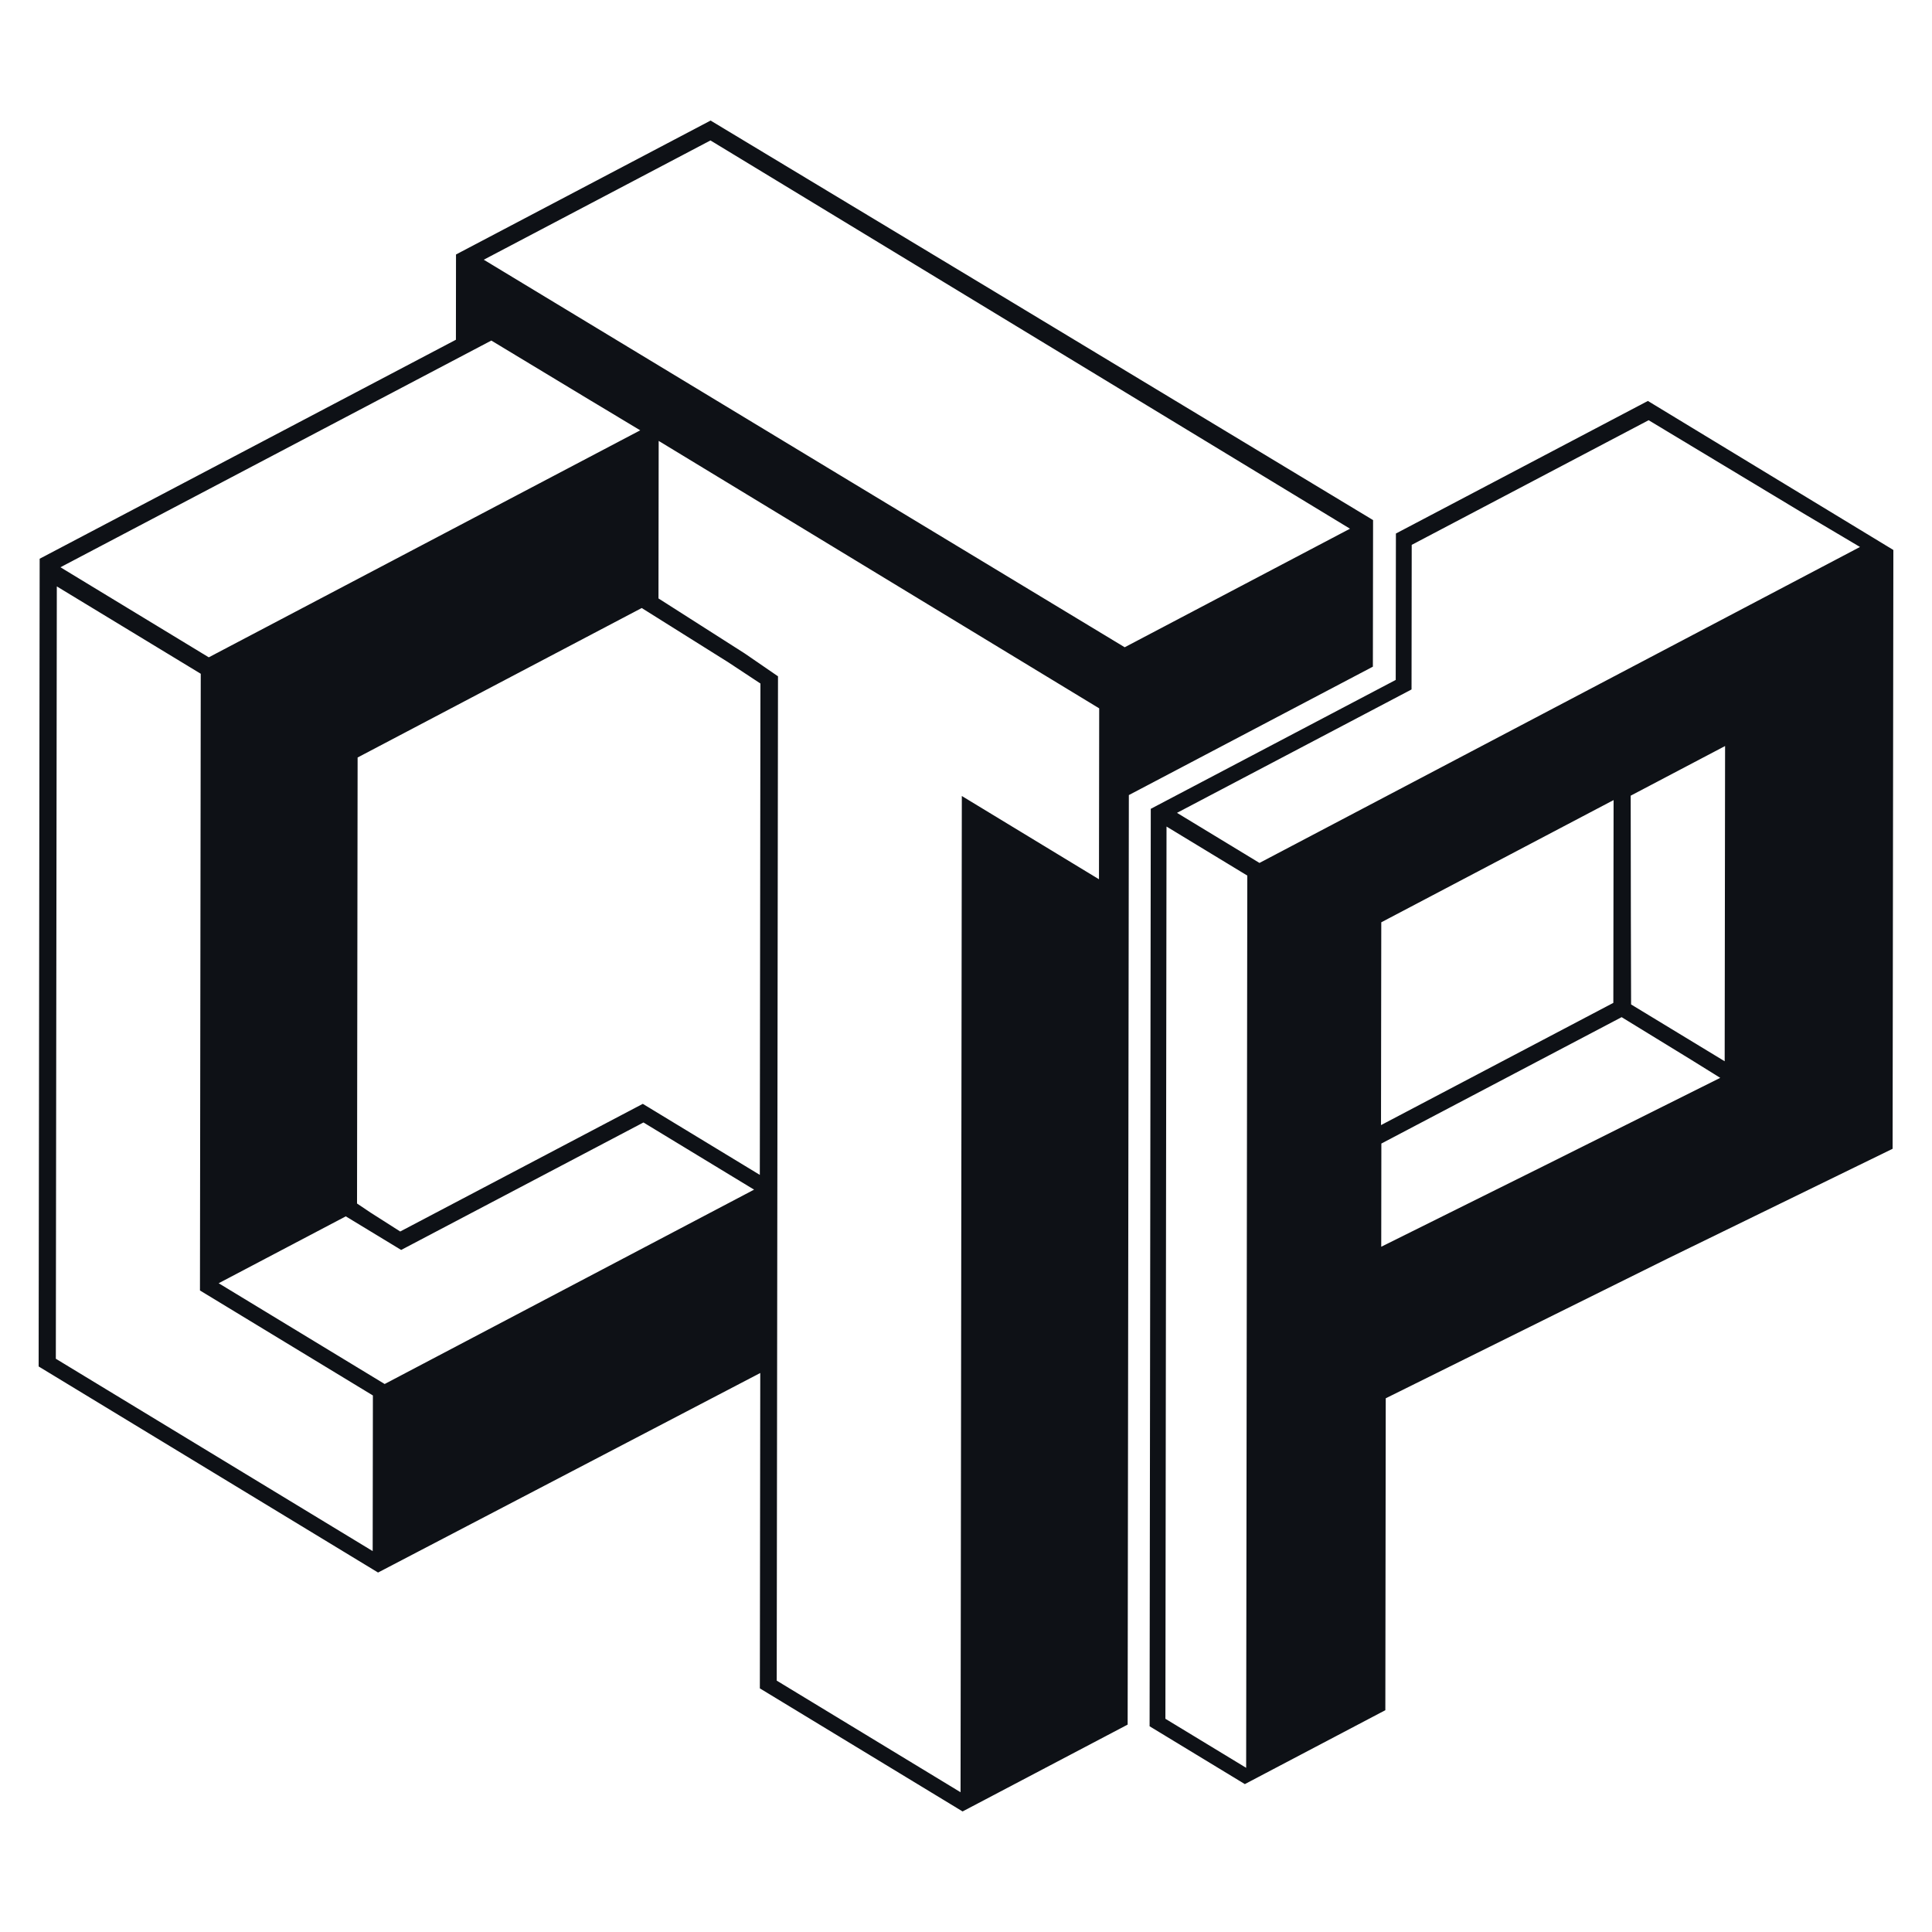
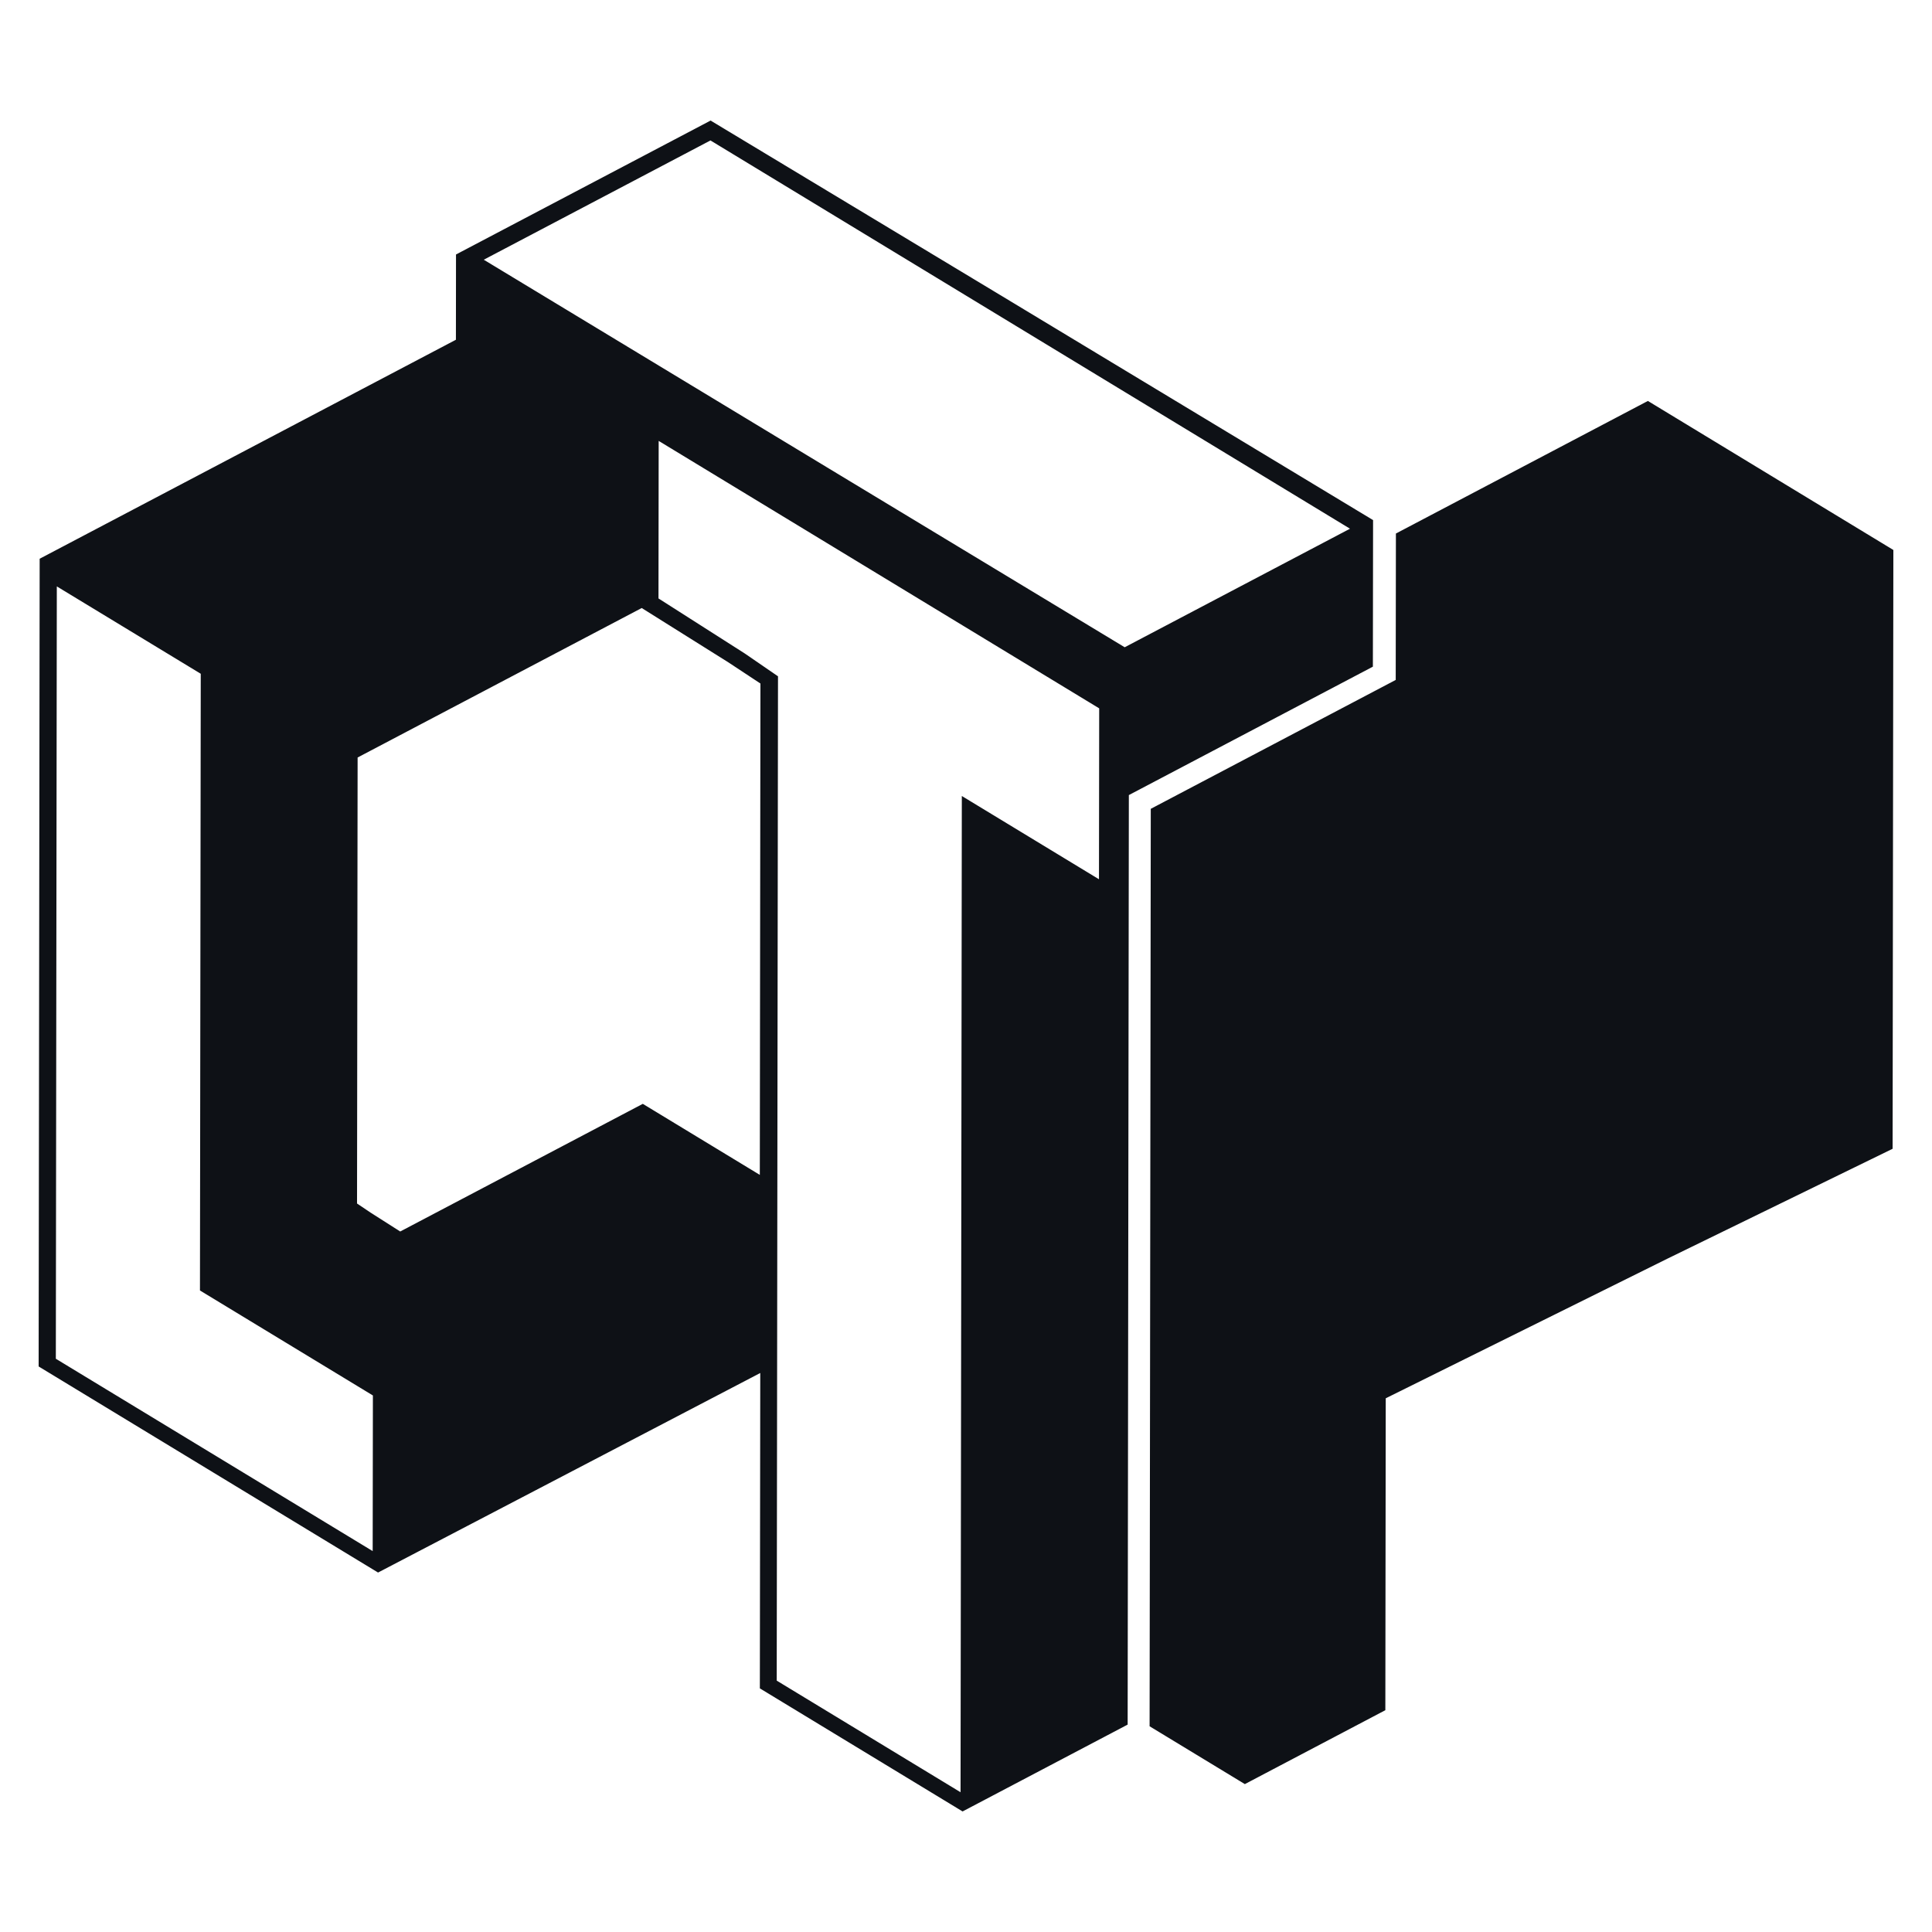
- <svg xmlns="http://www.w3.org/2000/svg" viewBox="0 0 1000 1000" fill-rule="evenodd" role="img" aria-label="Common Time Protocol">
+ <svg xmlns="http://www.w3.org/2000/svg" viewBox="0 0 1000 1000" fill-rule="evenodd" role="img" aria-label="Common Time">
  <style>path{fill:#0e1116}@media (prefers-color-scheme:dark){path{fill:#e9ecf0}}</style>
-   <path d="M517.22,152.42 710.7,269.2 710.6,345.07 584.29,411.53 583.67,892.65 498.23,937.6 393.3,873.9 393.51,710.66 295,762.09 195.68,813.94 20,707.28 20.53,289.2 235.98,175.85 236.03,131.72 367.8,62.4ZM250.39,134.43 432.83,244.79 582.14,335.02 698.76,273.66 367.73,72.69ZM31.28,293.61 108.06,340.23 331.38,222.73 305.18,206.99 254.31,176.27ZM980,284.67 979.61,594.61 863.24,651.39 717.26,723.75 717.05,885.19 644.33,923.45 595.03,893.52 595.64,418.64 722.42,351.93 722.52,276.15 852.94,207.53ZM730.7,282.02 730.61,356.86 609.21,420.73 651.9,446.65 962.73,283.11 933.2,265.59 853.33,217.5ZM340.83,309.75 385.51,338.25 402.69,350.06 402.03,869.89 497.18,927.66 497.84,412.01 568.83,455.11 568.94,366.64 340.93,228.21ZM28.9,703.29 192.9,802.85 193.01,722.29 103.5,667.95 103.91,348.74 29.41,303.52ZM185.1,392.08 184.8,622.94 191.89,627.7 207.15,637.42 332.71,571.35 393.28,608.12 393.6,353.79 376.96,342.81 332.15,314.71ZM844.04,411.84 844.13,475.43 844.25,519.9 892.69,549.31 892.9,386.14ZM714.95,477.38 714.81,582.35 835.06,519.08 835.19,414.12ZM603.21,889.64 645.01,915.02 645.6,453.2 603.79,427.82ZM714.99,591.9 714.93,645.31 798.89,603.58 890.39,557.89 875.33,548.53 839.35,526.48ZM207.64,646.97 178.98,629.58 113.18,664.2 199.1,716.36 390.31,615.76 333.05,580.99Z" />
+   <path d="M517.22,152.42 710.7,269.2 710.6,345.07 584.29,411.53 583.67,892.65 498.23,937.6 393.3,873.9 393.51,710.66 295,762.09 195.68,813.94 20,707.28 20.53,289.2 235.98,175.85 236.03,131.72 367.8,62.4ZM250.39,134.43 432.83,244.79 582.14,335.02 698.76,273.66 367.73,72.69ZM980,284.67 979.61,594.61 863.24,651.39 717.26,723.75 717.05,885.19 644.33,923.45 595.03,893.52 595.64,418.64 722.42,351.93 722.52,276.15 852.94,207.53ZM340.83,309.75 385.51,338.25 402.69,350.06 402.03,869.89 497.18,927.66 497.84,412.01 568.83,455.11 568.94,366.64 340.93,228.21ZM28.9,703.29 192.9,802.85 193.01,722.29 103.5,667.95 103.91,348.74 29.41,303.52ZM185.1,392.08 184.8,622.94 191.89,627.7 207.15,637.42 332.71,571.35 393.28,608.12 393.6,353.79 376.96,342.81 332.15,314.71Z" />
</svg>
